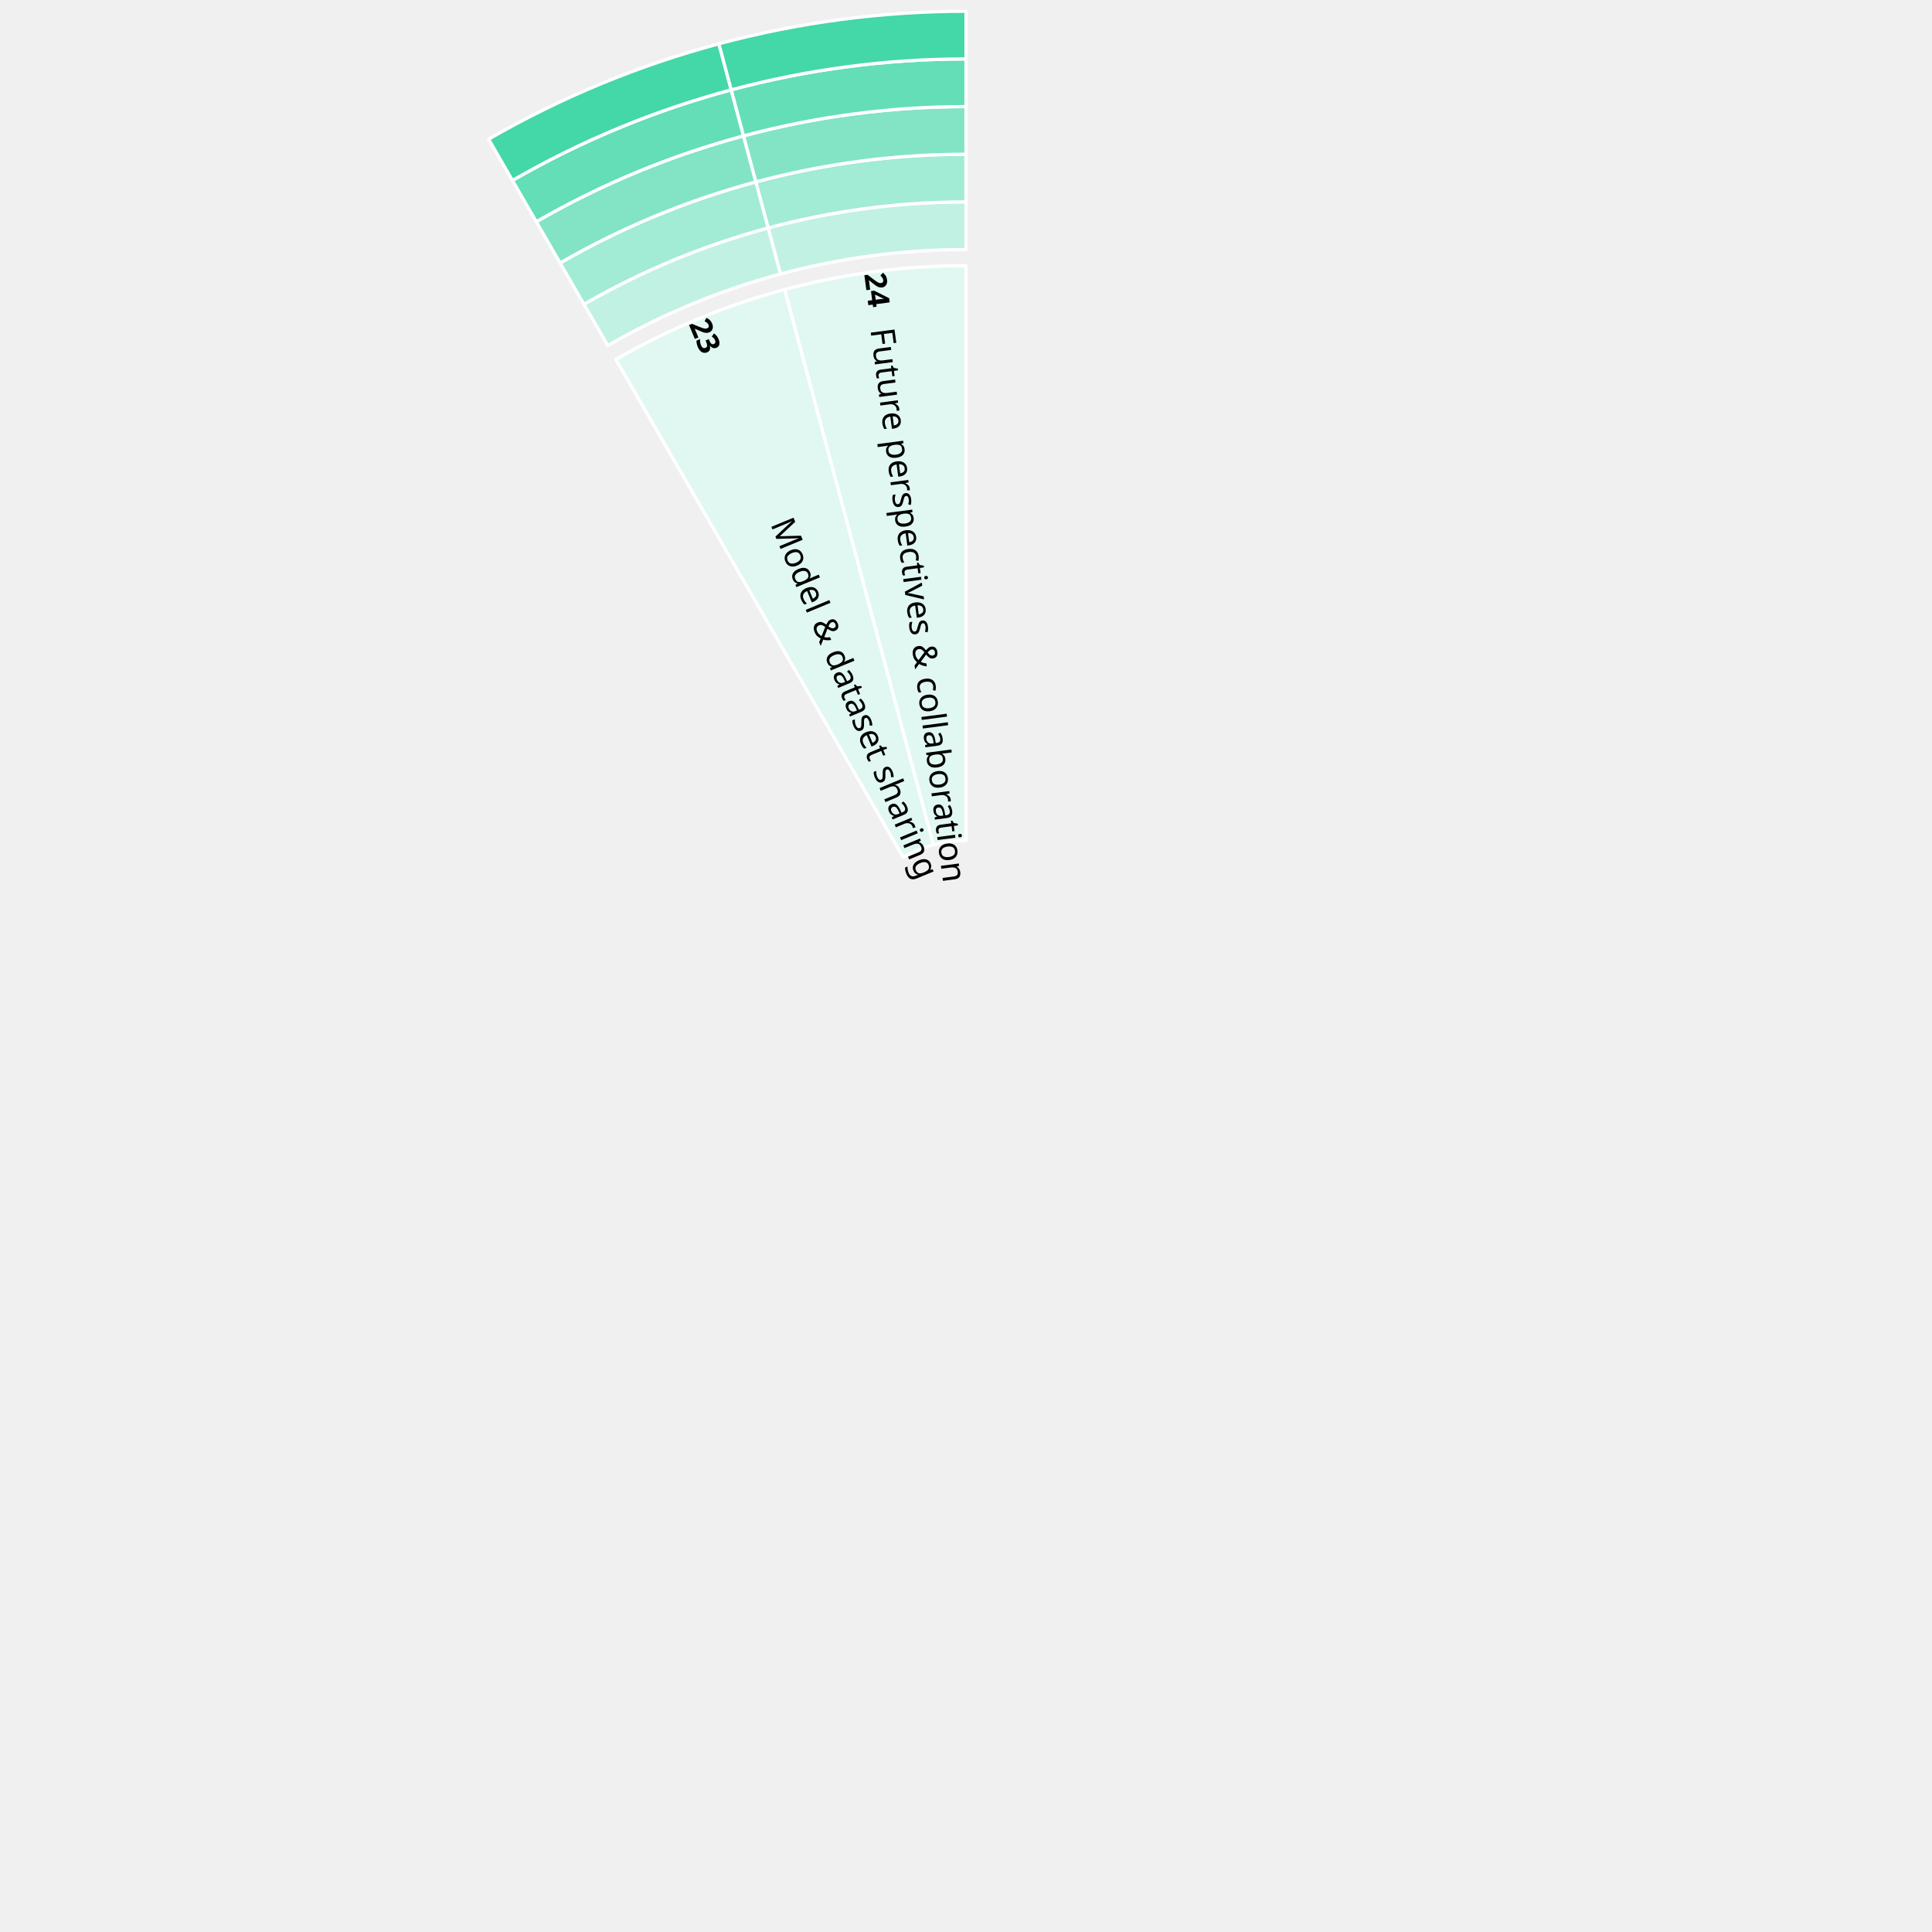
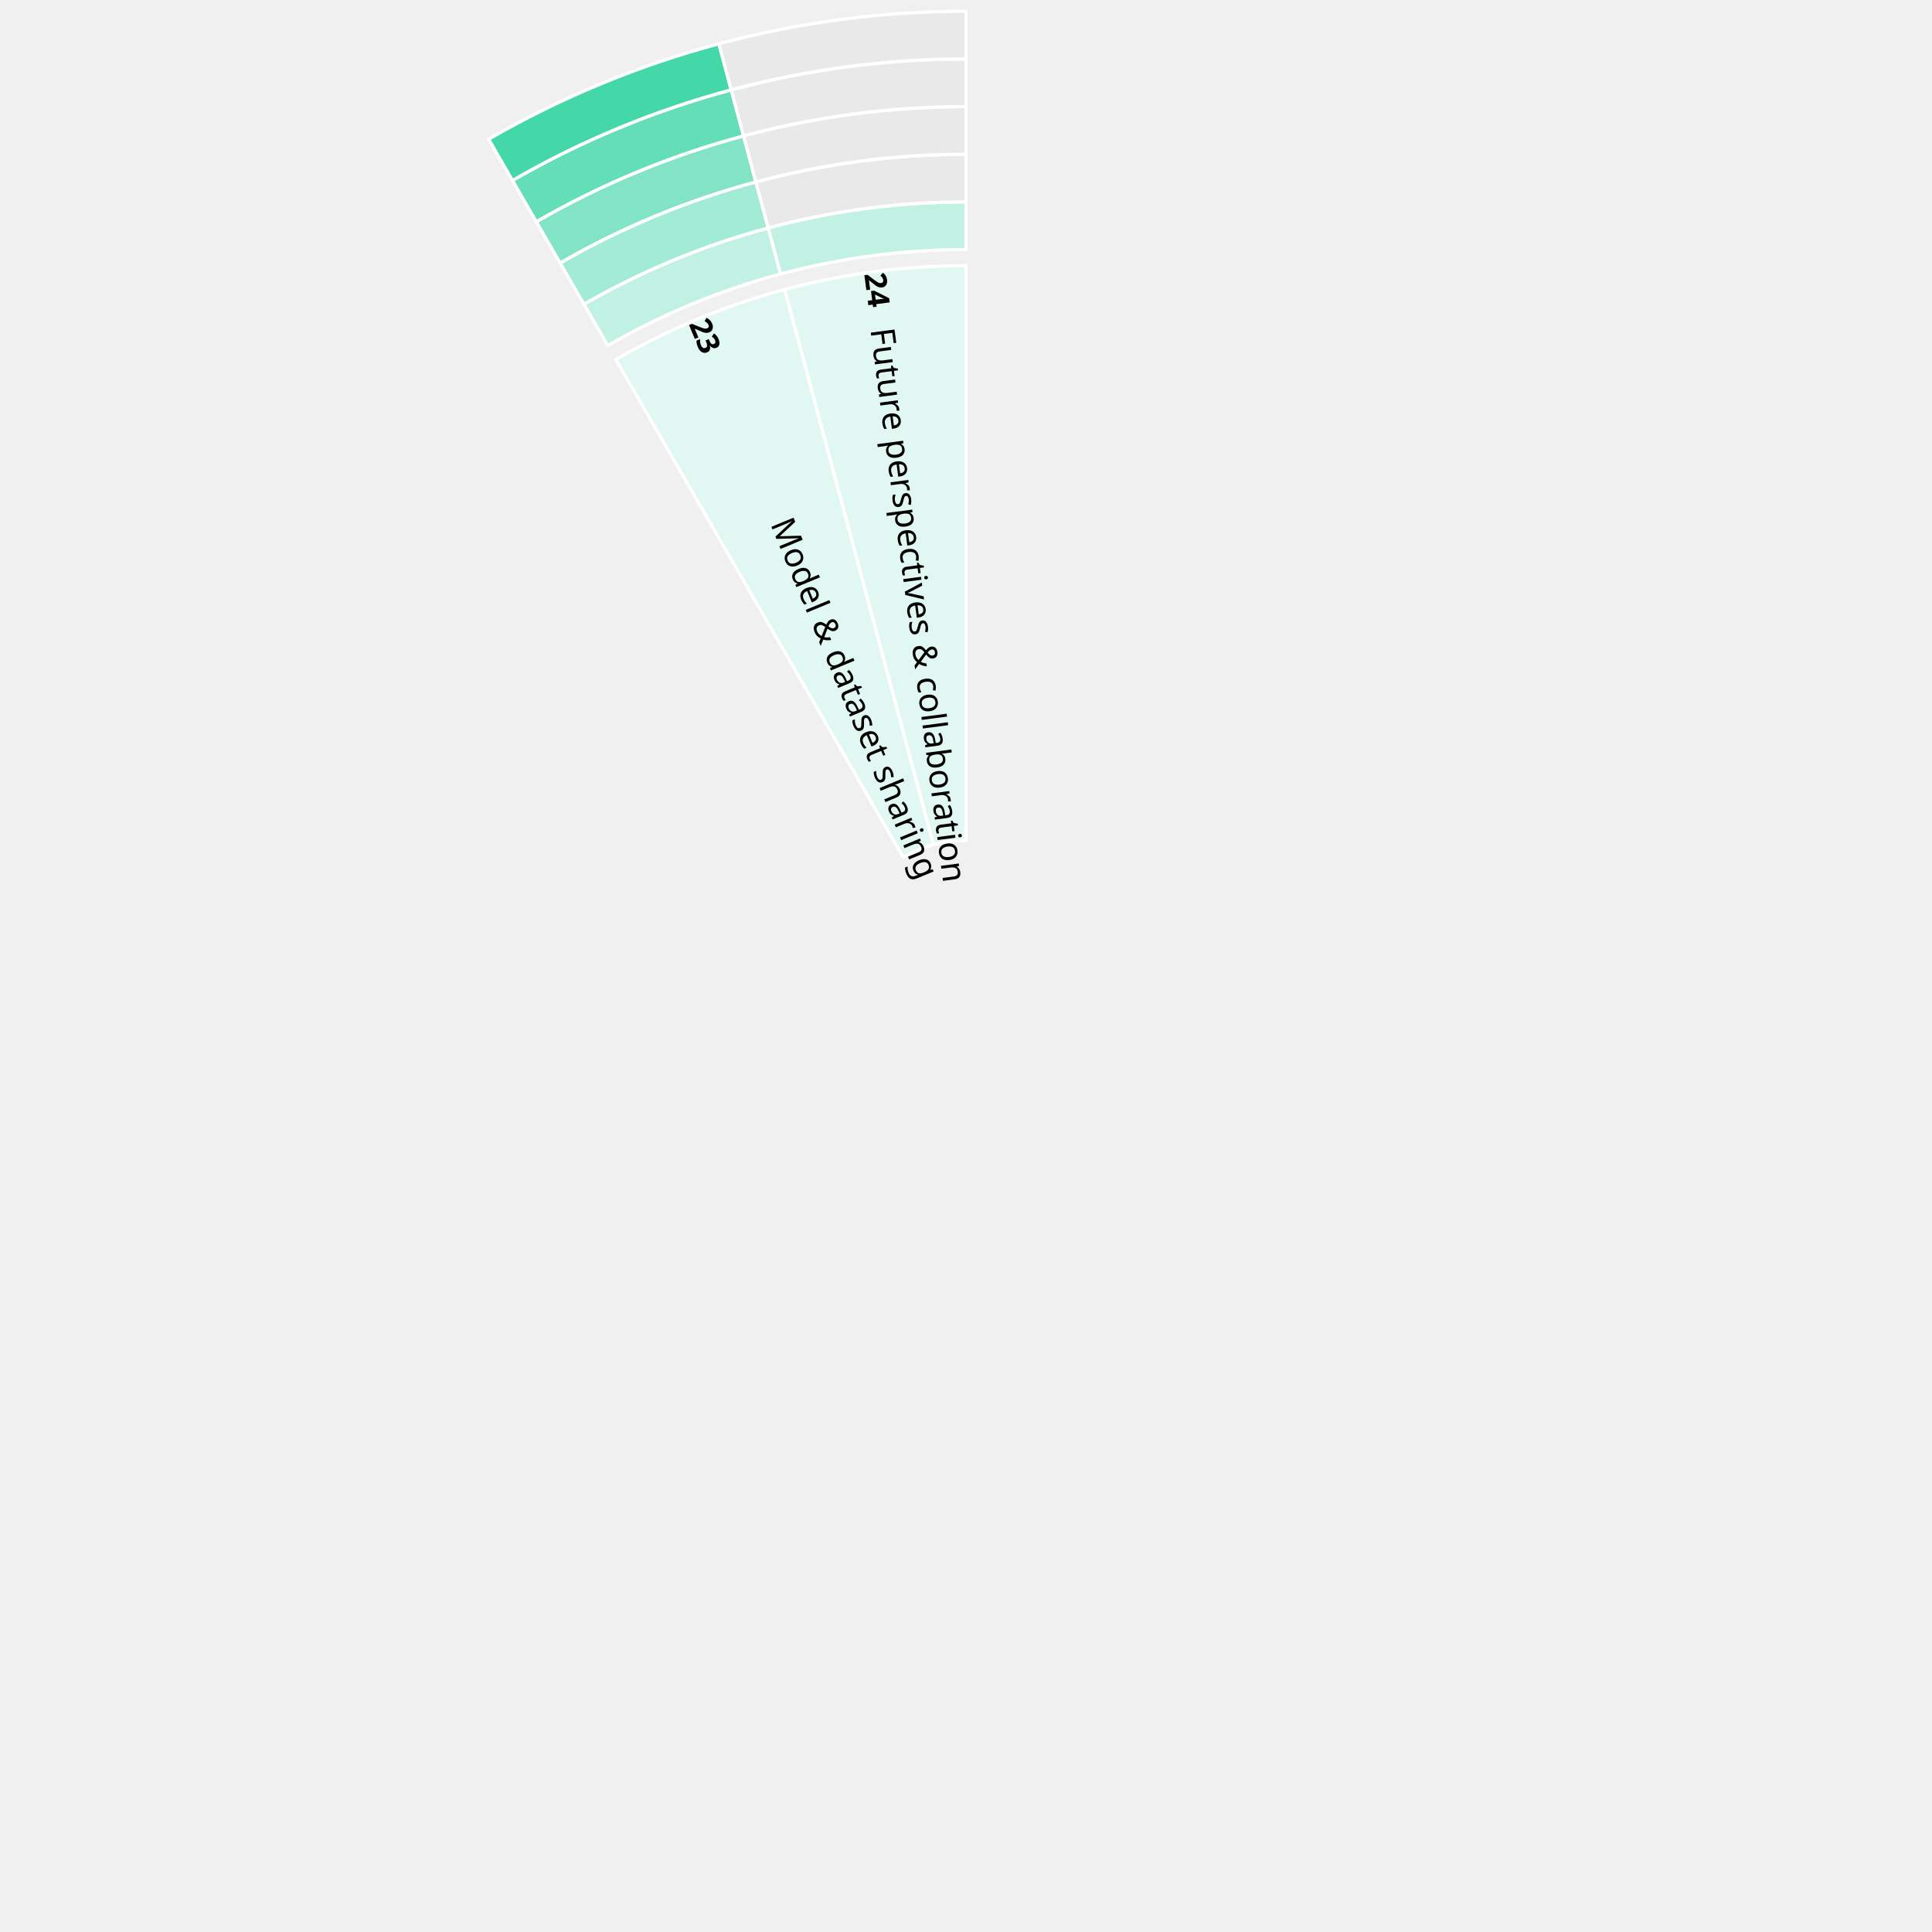
<svg xmlns="http://www.w3.org/2000/svg" xmlns:ns1="https://www.affinity.studio/" width="100%" height="100%" viewBox="40.157 272.634 2400 2400" version="1.1" xml:space="preserve" style="fill-rule:evenodd;clip-rule:evenodd;stroke-linecap:round;stroke-linejoin:round;stroke-miterlimit:1.5;">
  <g id="Diagram" ns1:id="Diagram">
    <g id="Economic-Sustainability" ns1:id="Economic Sustainability">
      <g id="C23" ns1:id="23 Model &amp; dataset sharing">
        <path id="C23-wedge" ns1:id="Wedge" d="M805.157,719.192A870.000,870.000 0 0,1 1014.985,632.278L1199.782,1321.950A156.000,156.000 0 0,0 1162.157,1337.534Z" style="fill:rgb(224,248,241);stroke:white;stroke-width:4px;" />
        <path id="C23-rating1" ns1:id="Rating 1" d="M765.557,650.603A949.200,949.200 0 0,1 994.486,555.777L1009.808,612.960A890.000,890.000 0 0,0 795.157,701.871Z" style="fill:rgb(193,241,226);stroke:white;stroke-width:4px;" />
        <path id="C23-rating2" ns1:id="Rating 2" d="M735.957,599.334A1008.400,1008.400 0 0,1 979.164,498.594L994.486,555.777A949.200,949.200 0 0,0 765.557,650.603Z" style="fill:rgb(162,235,212);stroke:white;stroke-width:4px;" />
        <path id="C23-rating3" ns1:id="Rating 3" d="M706.357,548.065A1067.600,1067.600 0 0,1 963.842,441.412L979.164,498.594A1008.400,1008.400 0 0,0 735.957,599.334Z" style="fill:rgb(130,228,197);stroke:white;stroke-width:4px;" />
        <path id="C23-rating4" ns1:id="Rating 4" d="M676.757,496.797A1126.800,1126.800 0 0,1 948.520,384.229L963.842,441.412A1067.600,1067.600 0 0,0 706.357,548.065Z" style="fill:rgb(99,222,183);stroke:white;stroke-width:4px;" />
        <path id="C23-rating5" ns1:id="Rating 5" d="M647.157,445.528A1186.000,1186.000 0 0,1 933.198,327.046L948.520,384.229A1126.800,1126.800 0 0,0 676.757,496.797Z" style="fill:rgb(68,215,168);stroke:white;stroke-width:4px;" />
        <text id="C23-number" ns1:id="Number" transform="matrix(0.382684,0.92388,-0.92388,0.382684,2967.625,-1983.45)" x="1663.184px" y="2931.684px" style="font-family:'PTSans-Bold', 'PT Sans', sans-serif;font-weight:700;font-size:37.5px;">23</text>
        <text id="C23-label" ns1:id="Label" transform="matrix(0.382684,0.92388,-0.92388,0.382684,2967.625,-1983.45)" x="1931.363px" y="2933.142px" style="font-family:'PTSans-Regular', 'PT Sans', sans-serif;font-size:41.667px;">Model &amp; dataset sharing</text>
      </g>
      <g id="C24" ns1:id="24 Future perspectives &amp; collaboration">
        <path id="C24-wedge" ns1:id="Wedge" d="M1014.985,632.278A870.000,870.000 0 0,1 1240.157,602.634L1240.157,1316.634A156.000,156.000 0 0,0 1199.782,1321.950Z" style="fill:rgb(224,248,241);stroke:white;stroke-width:4px;" />
        <path id="C24-rating1" ns1:id="Rating 1" d="M994.486,555.777A949.200,949.200 0 0,1 1240.157,523.434L1240.157,582.634A890.000,890.000 0 0,0 1009.808,612.960Z" style="fill:rgb(193,241,226);stroke:white;stroke-width:4px;" />
-         <path id="C24-rating2" ns1:id="Rating 2" d="M979.164,498.594A1008.400,1008.400 0 0,1 1240.157,464.234L1240.157,523.434A949.200,949.200 0 0,0 994.486,555.777Z" style="fill:rgb(162,235,212);stroke:white;stroke-width:4px;" />
-         <path id="C24-rating3" ns1:id="Rating 3" d="M963.842,441.412A1067.600,1067.600 0 0,1 1240.157,405.034L1240.157,464.234A1008.400,1008.400 0 0,0 979.164,498.594Z" style="fill:rgb(130,228,197);stroke:white;stroke-width:4px;" />
-         <path id="C24-rating4" ns1:id="Rating 4" d="M948.520,384.229A1126.800,1126.800 0 0,1 1240.157,345.834L1240.157,405.034A1067.600,1067.600 0 0,0 963.842,441.412Z" style="fill:rgb(99,222,183);stroke:white;stroke-width:4px;" />
-         <path id="C24-rating5" ns1:id="Rating 5" d="M933.198,327.046A1186.000,1186.000 0 0,1 1240.157,286.634L1240.157,345.834A1126.800,1126.800 0 0,0 948.520,384.229Z" style="fill:rgb(68,215,168);stroke:white;stroke-width:4px;" />
+         <path id="C24-rating2" ns1:id="Rating 2" d="M979.164,498.594A1008.400,1008.400 0 0,1 1240.157,464.234L1240.157,523.434A949.200,949.200 0 0,0 994.486,555.777Z" style="fill:rgb(233,233,233);stroke:white;stroke-width:4px;" />
+         <path id="C24-rating3" ns1:id="Rating 3" d="M963.842,441.412A1067.600,1067.600 0 0,1 1240.157,405.034L1240.157,464.234A1008.400,1008.400 0 0,0 979.164,498.594Z" style="fill:rgb(233,233,233);stroke:white;stroke-width:4px;" />
+         <path id="C24-rating4" ns1:id="Rating 4" d="M948.520,384.229A1126.800,1126.800 0 0,1 1240.157,345.834L1240.157,405.034A1067.600,1067.600 0 0,0 963.842,441.412Z" style="fill:rgb(233,233,233);stroke:white;stroke-width:4px;" />
+         <path id="C24-rating5" ns1:id="Rating 5" d="M933.198,327.046A1186.000,1186.000 0 0,1 1240.157,286.634L1240.157,345.834A1126.800,1126.800 0 0,0 948.520,384.229Z" style="fill:rgb(233,233,233);stroke:white;stroke-width:4px;" />
        <text id="C24-number" ns1:id="Number" transform="matrix(0.130526,0.991445,-0.991445,0.130526,3803.263,-1418.585)" x="1663.184px" y="2931.684px" style="font-family:'PTSans-Bold', 'PT Sans', sans-serif;font-weight:700;font-size:37.5px;">24</text>
        <text id="C24-label" ns1:id="Label" transform="matrix(0.130526,0.991445,-0.991445,0.130526,3803.263,-1418.585)" x="1732.409px" y="2933.142px" style="font-family:'PTSans-Regular', 'PT Sans', sans-serif;font-size:41.667px;">Future perspectives &amp; collaboration</text>
      </g>
    </g>
  </g>
</svg>
